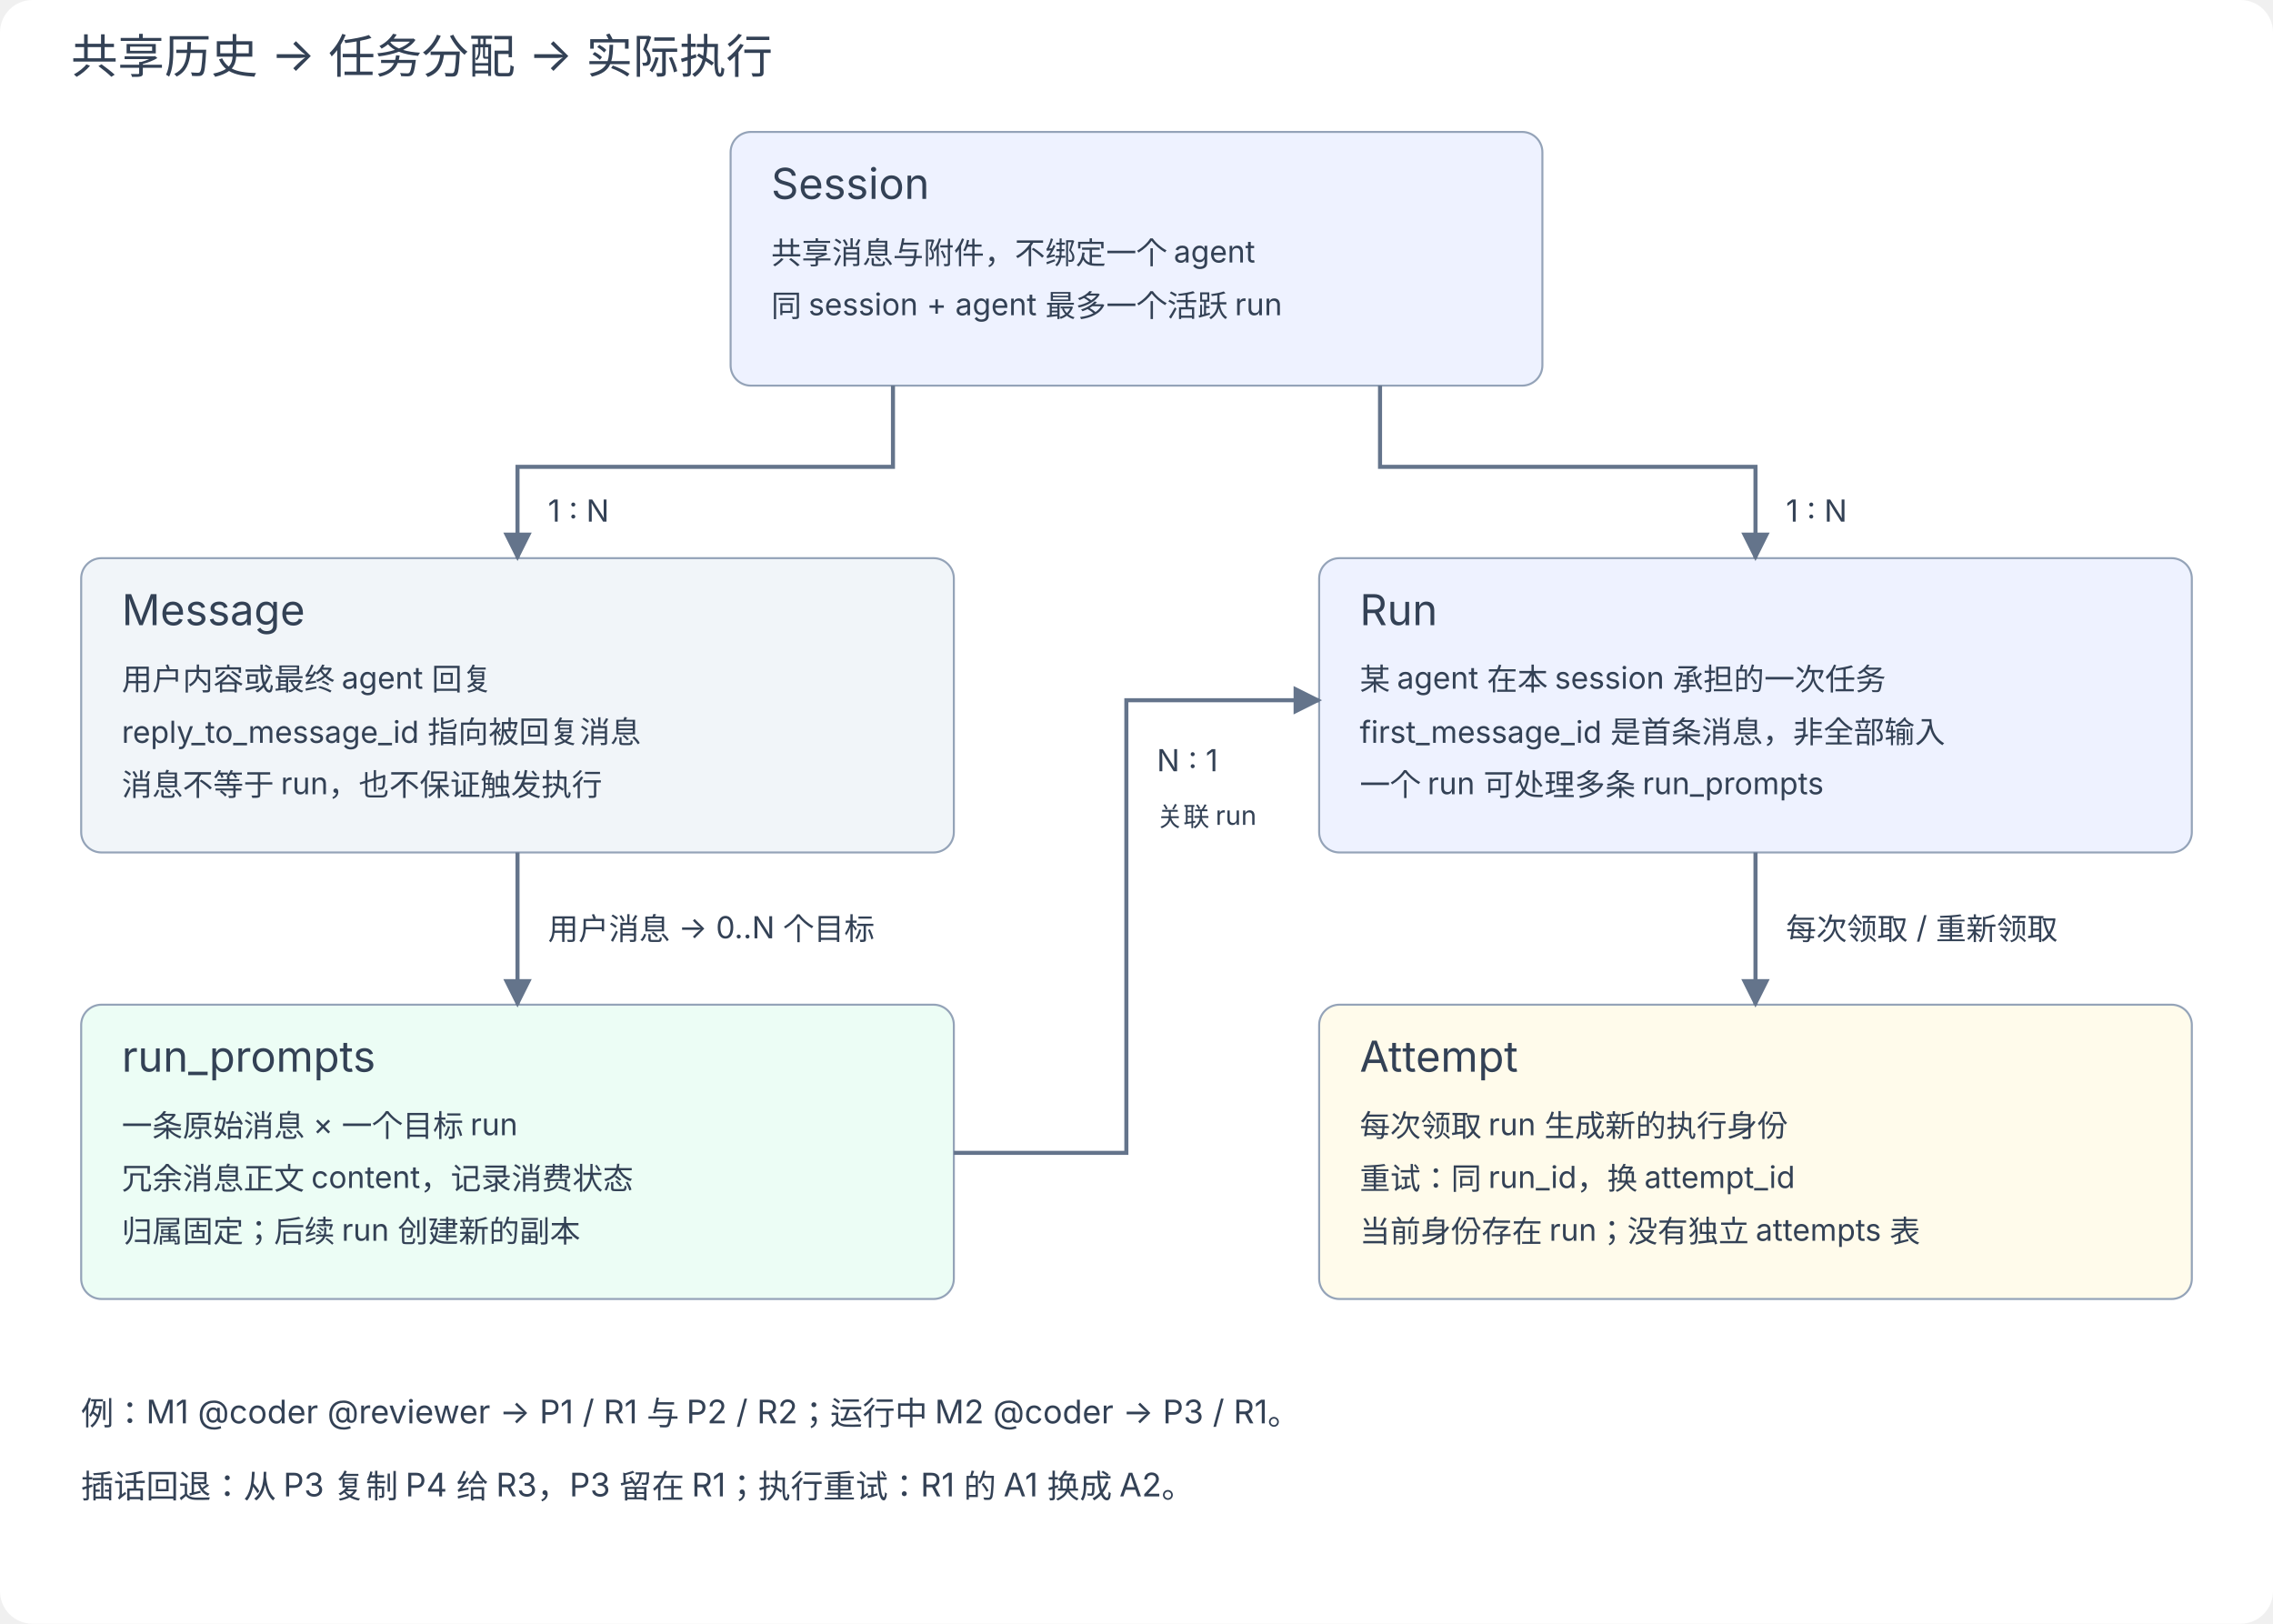
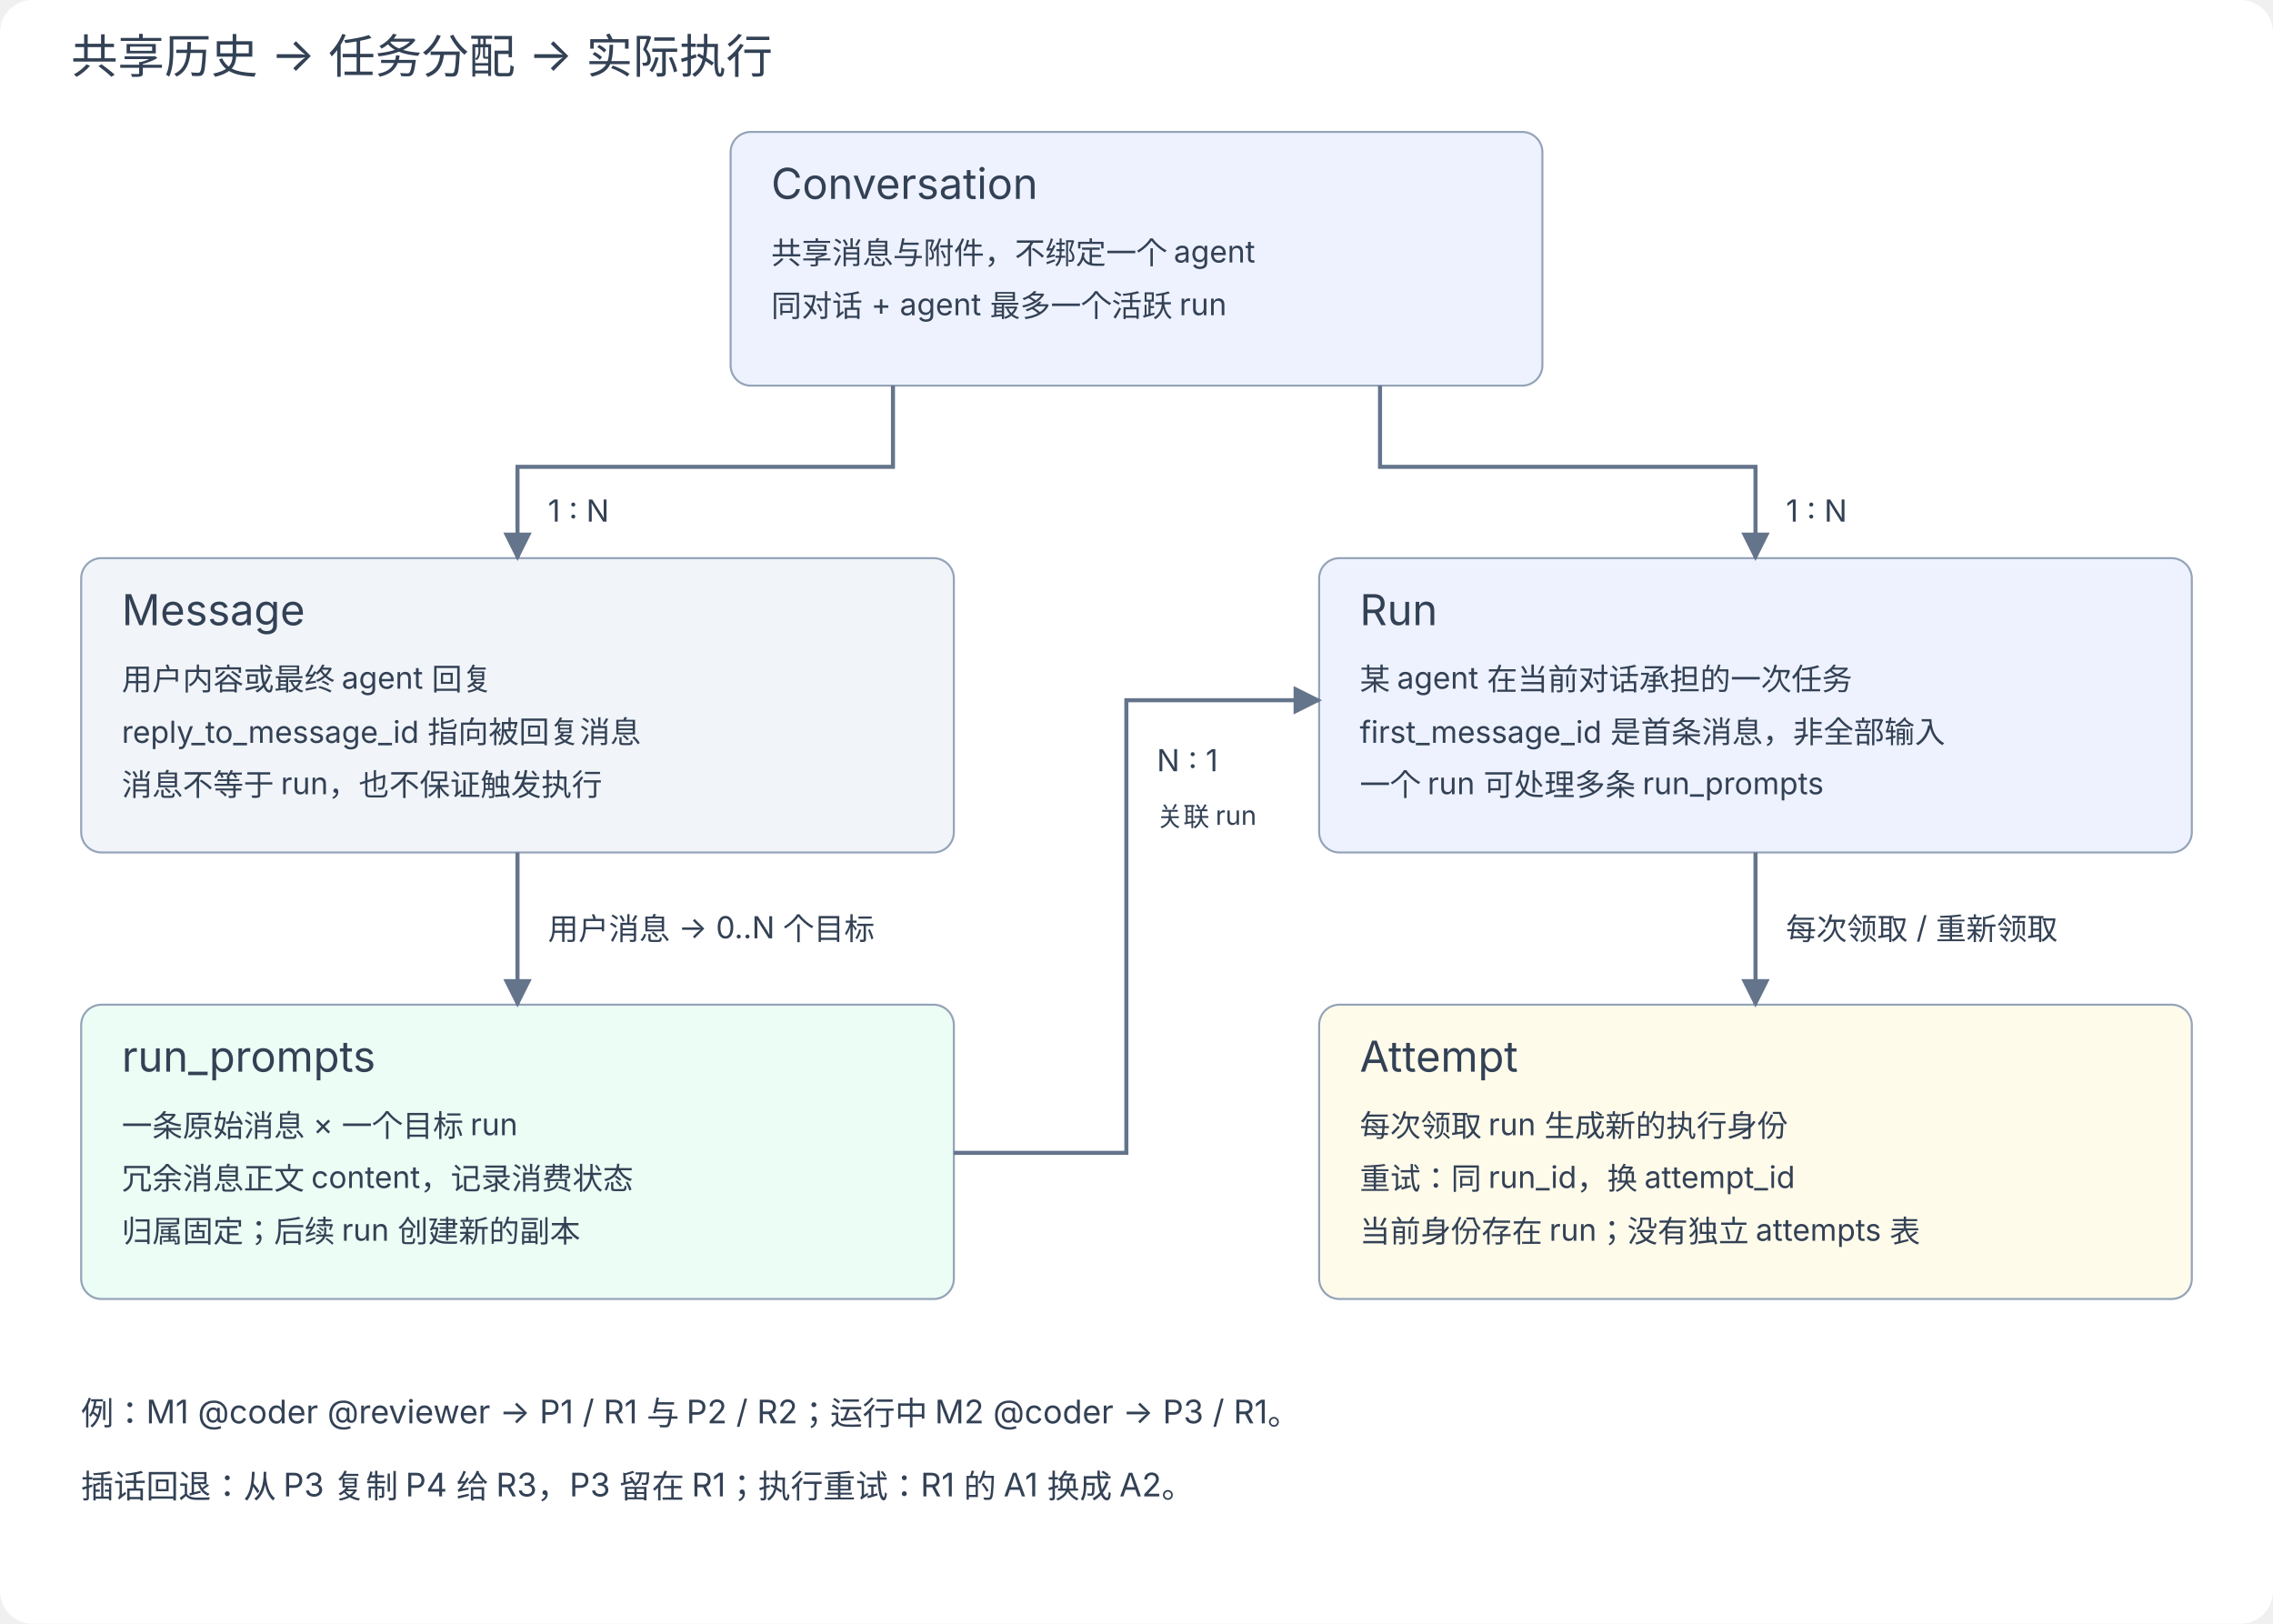
<svg xmlns="http://www.w3.org/2000/svg" width="1120" height="800" viewBox="0 0 1120 800" font-family="-apple-system, Segoe UI, PingFang SC, Microsoft YaHei, sans-serif" role="img" aria-labelledby="title desc">
  <defs>
    <marker id="a" viewBox="0 0 10 10" refX="9" refY="5" markerWidth="7" markerHeight="7" orient="auto-start-reverse">
      <path d="M0,0 L10,5 L0,10 z" fill="#64748b" />
    </marker>
  </defs>
  <rect width="1120" height="800" rx="16" fill="white" />
  <text x="35" y="36" font-size="23" fill="#334155">共享历史 → 任务分配 → 实际执行</text>
  <rect x="360" y="65" width="400" height="125" rx="10" fill="#eef2ff" stroke="#94a3b8" />
-   <text x="380" y="98" font-size="21" fill="#334155">Session</text>
+   <text x="380" y="98" font-size="21" fill="#334155">Conversation</text>
  <text x="380" y="130" font-size="15" fill="#334155">共享消息与附件，不绑定一个 agent</text>
-   <text x="380" y="156" font-size="15" fill="#334155">同 session + agent 最多一个活跃 run</text>
+   <text x="380" y="156" font-size="15" fill="#334155">同对话 + agent 最多一个活跃 run</text>
  <rect x="40" y="275" width="430" height="145" rx="10" fill="#f1f5f9" stroke="#94a3b8" />
  <text x="60" y="308" font-size="21" fill="#334155">Message</text>
  <text x="60" y="340" font-size="15" fill="#334155">用户内容或最终 agent 回复</text>
  <text x="60" y="366" font-size="15" fill="#334155">reply_to_message_id 指向被回复消息</text>
  <text x="60" y="392" font-size="15" fill="#334155">消息不等于 run，也不保证触发执行</text>
  <rect x="650" y="275" width="430" height="145" rx="10" fill="#eef2ff" stroke="#94a3b8" />
  <text x="670" y="308" font-size="21" fill="#334155">Run</text>
-   <text x="670" y="340" font-size="15" fill="#334155">某 agent 在本 session 承担的一次任务</text>
+   <text x="670" y="340" font-size="15" fill="#334155">某 agent 在当前对话承担的一次任务</text>
  <text x="670" y="366" font-size="15" fill="#334155">first_message_id 是首条消息，非全部输入</text>
  <text x="670" y="392" font-size="15" fill="#334155">一个 run 可处理多条 run_prompts</text>
  <rect x="40" y="495" width="430" height="145" rx="10" fill="#ecfdf5" stroke="#94a3b8" />
  <text x="60" y="528" font-size="21" fill="#334155">run_prompts</text>
  <text x="60" y="560" font-size="15" fill="#334155">一条原始消息 × 一个目标 run</text>
  <text x="60" y="586" font-size="15" fill="#334155">冗余消息正文 content，记录消费状态</text>
  <text x="60" y="612" font-size="15" fill="#334155">归属固定；后续 run 创建新的副本</text>
  <rect x="650" y="495" width="430" height="145" rx="10" fill="#fffbeb" stroke="#94a3b8" />
  <text x="670" y="528" font-size="21" fill="#334155">Attempt</text>
  <text x="670" y="560" font-size="15" fill="#334155">每次领取 run 生成新的执行身份</text>
  <text x="670" y="586" font-size="15" fill="#334155">重试：同 run_id，换 attempt_id</text>
  <text x="670" y="612" font-size="15" fill="#334155">当前身份存在 run；没有独立 attempts 表</text>
  <path d="M440 190 V230 H255 V275" fill="none" stroke="#64748b" stroke-width="2" marker-end="url(#a)" />
  <text x="270" y="257" font-size="15" fill="#334155">1 : N</text>
  <path d="M680 190 V230 H865 V275" fill="none" stroke="#64748b" stroke-width="2" marker-end="url(#a)" />
  <text x="880" y="257" font-size="15" fill="#334155">1 : N</text>
  <path d="M255 420 V495" fill="none" stroke="#64748b" stroke-width="2" marker-end="url(#a)" />
  <text x="270" y="463" font-size="15" fill="#334155">用户消息 → 0..N 个目标</text>
  <path d="M470 568 H555 V345 H650" fill="none" stroke="#64748b" stroke-width="2" marker-end="url(#a)" />
  <text x="570" y="380" font-size="15" fill="#334155">N : 1</text>
  <text x="570" y="407" font-size="13" fill="#334155">关联 run</text>
  <path d="M865 420 V495" fill="none" stroke="#64748b" stroke-width="2" marker-end="url(#a)" />
  <text x="880" y="463" font-size="15" fill="#334155">每次领取 / 重新领取</text>
  <text x="40" y="702" font-size="16" fill="#334155">例：M1 @coder @reviewer → P1 / R1 与 P2 / R2；运行中 M2 @coder → P3 / R1。</text>
  <text x="40" y="738" font-size="16" fill="#334155">插话回退：从 P3 复制 P4 给 R3，P3 留在 R1；执行重试：R1 的 A1 换成 A2。</text>
</svg>
